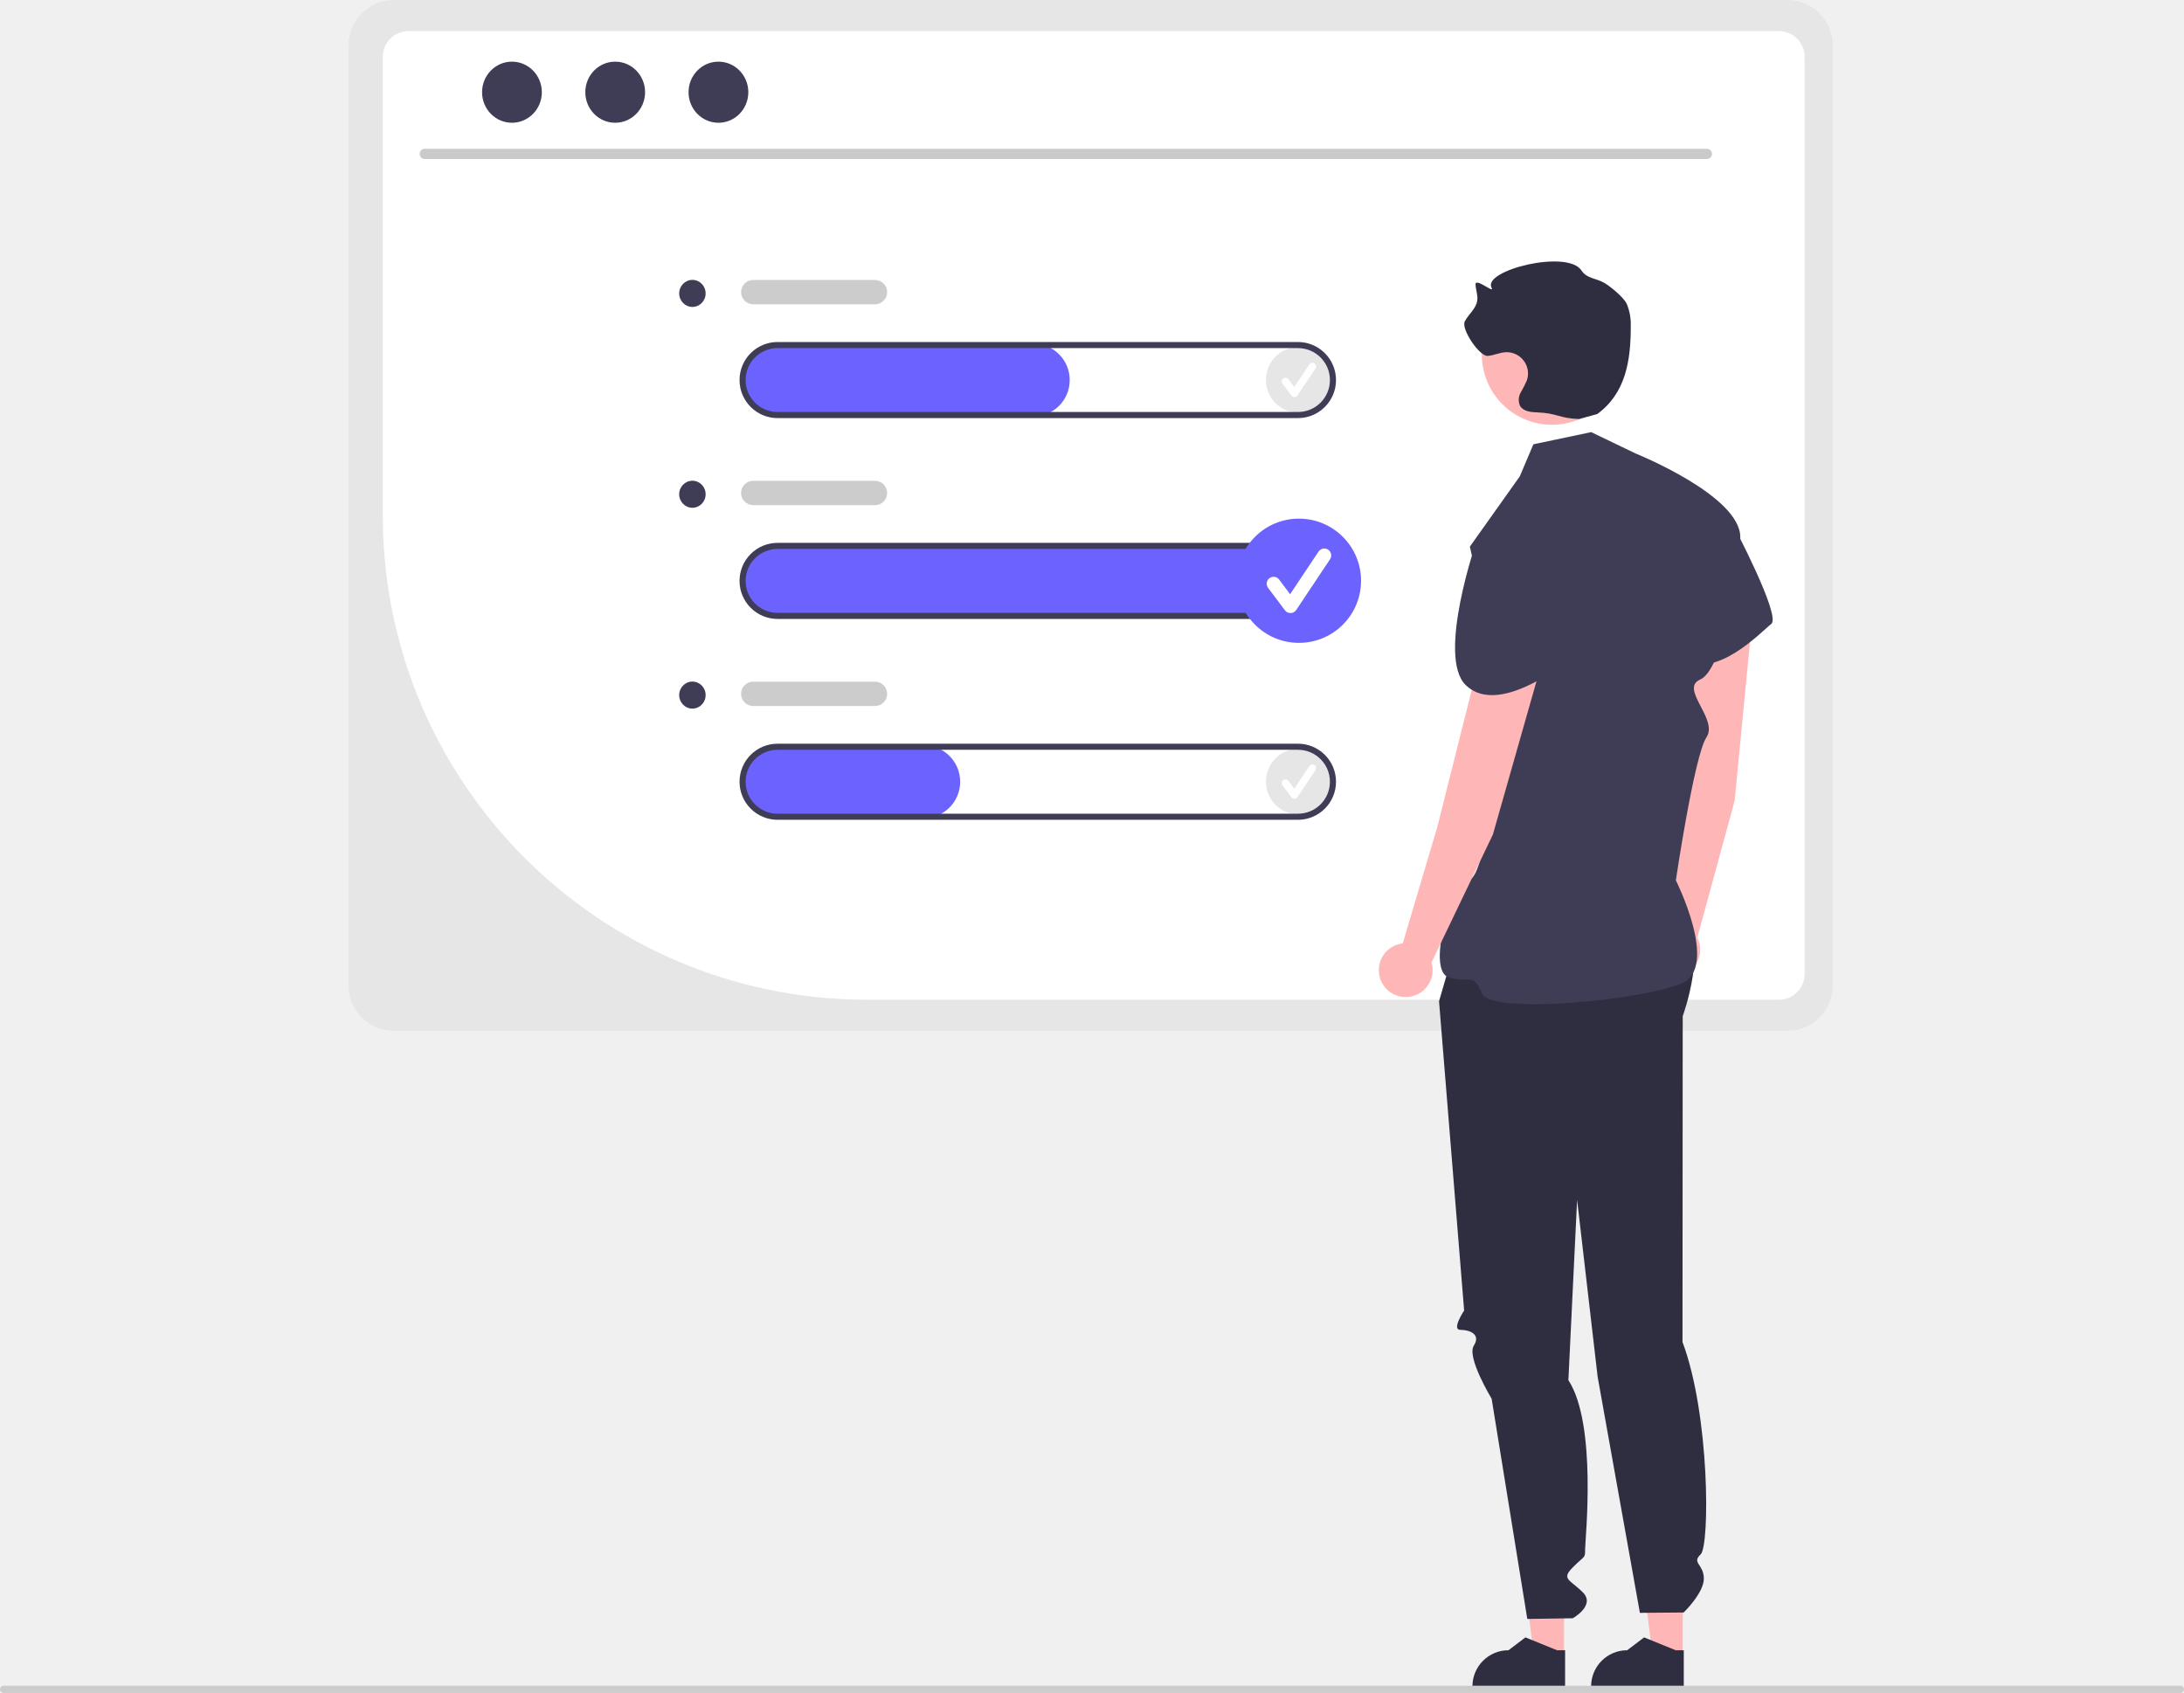
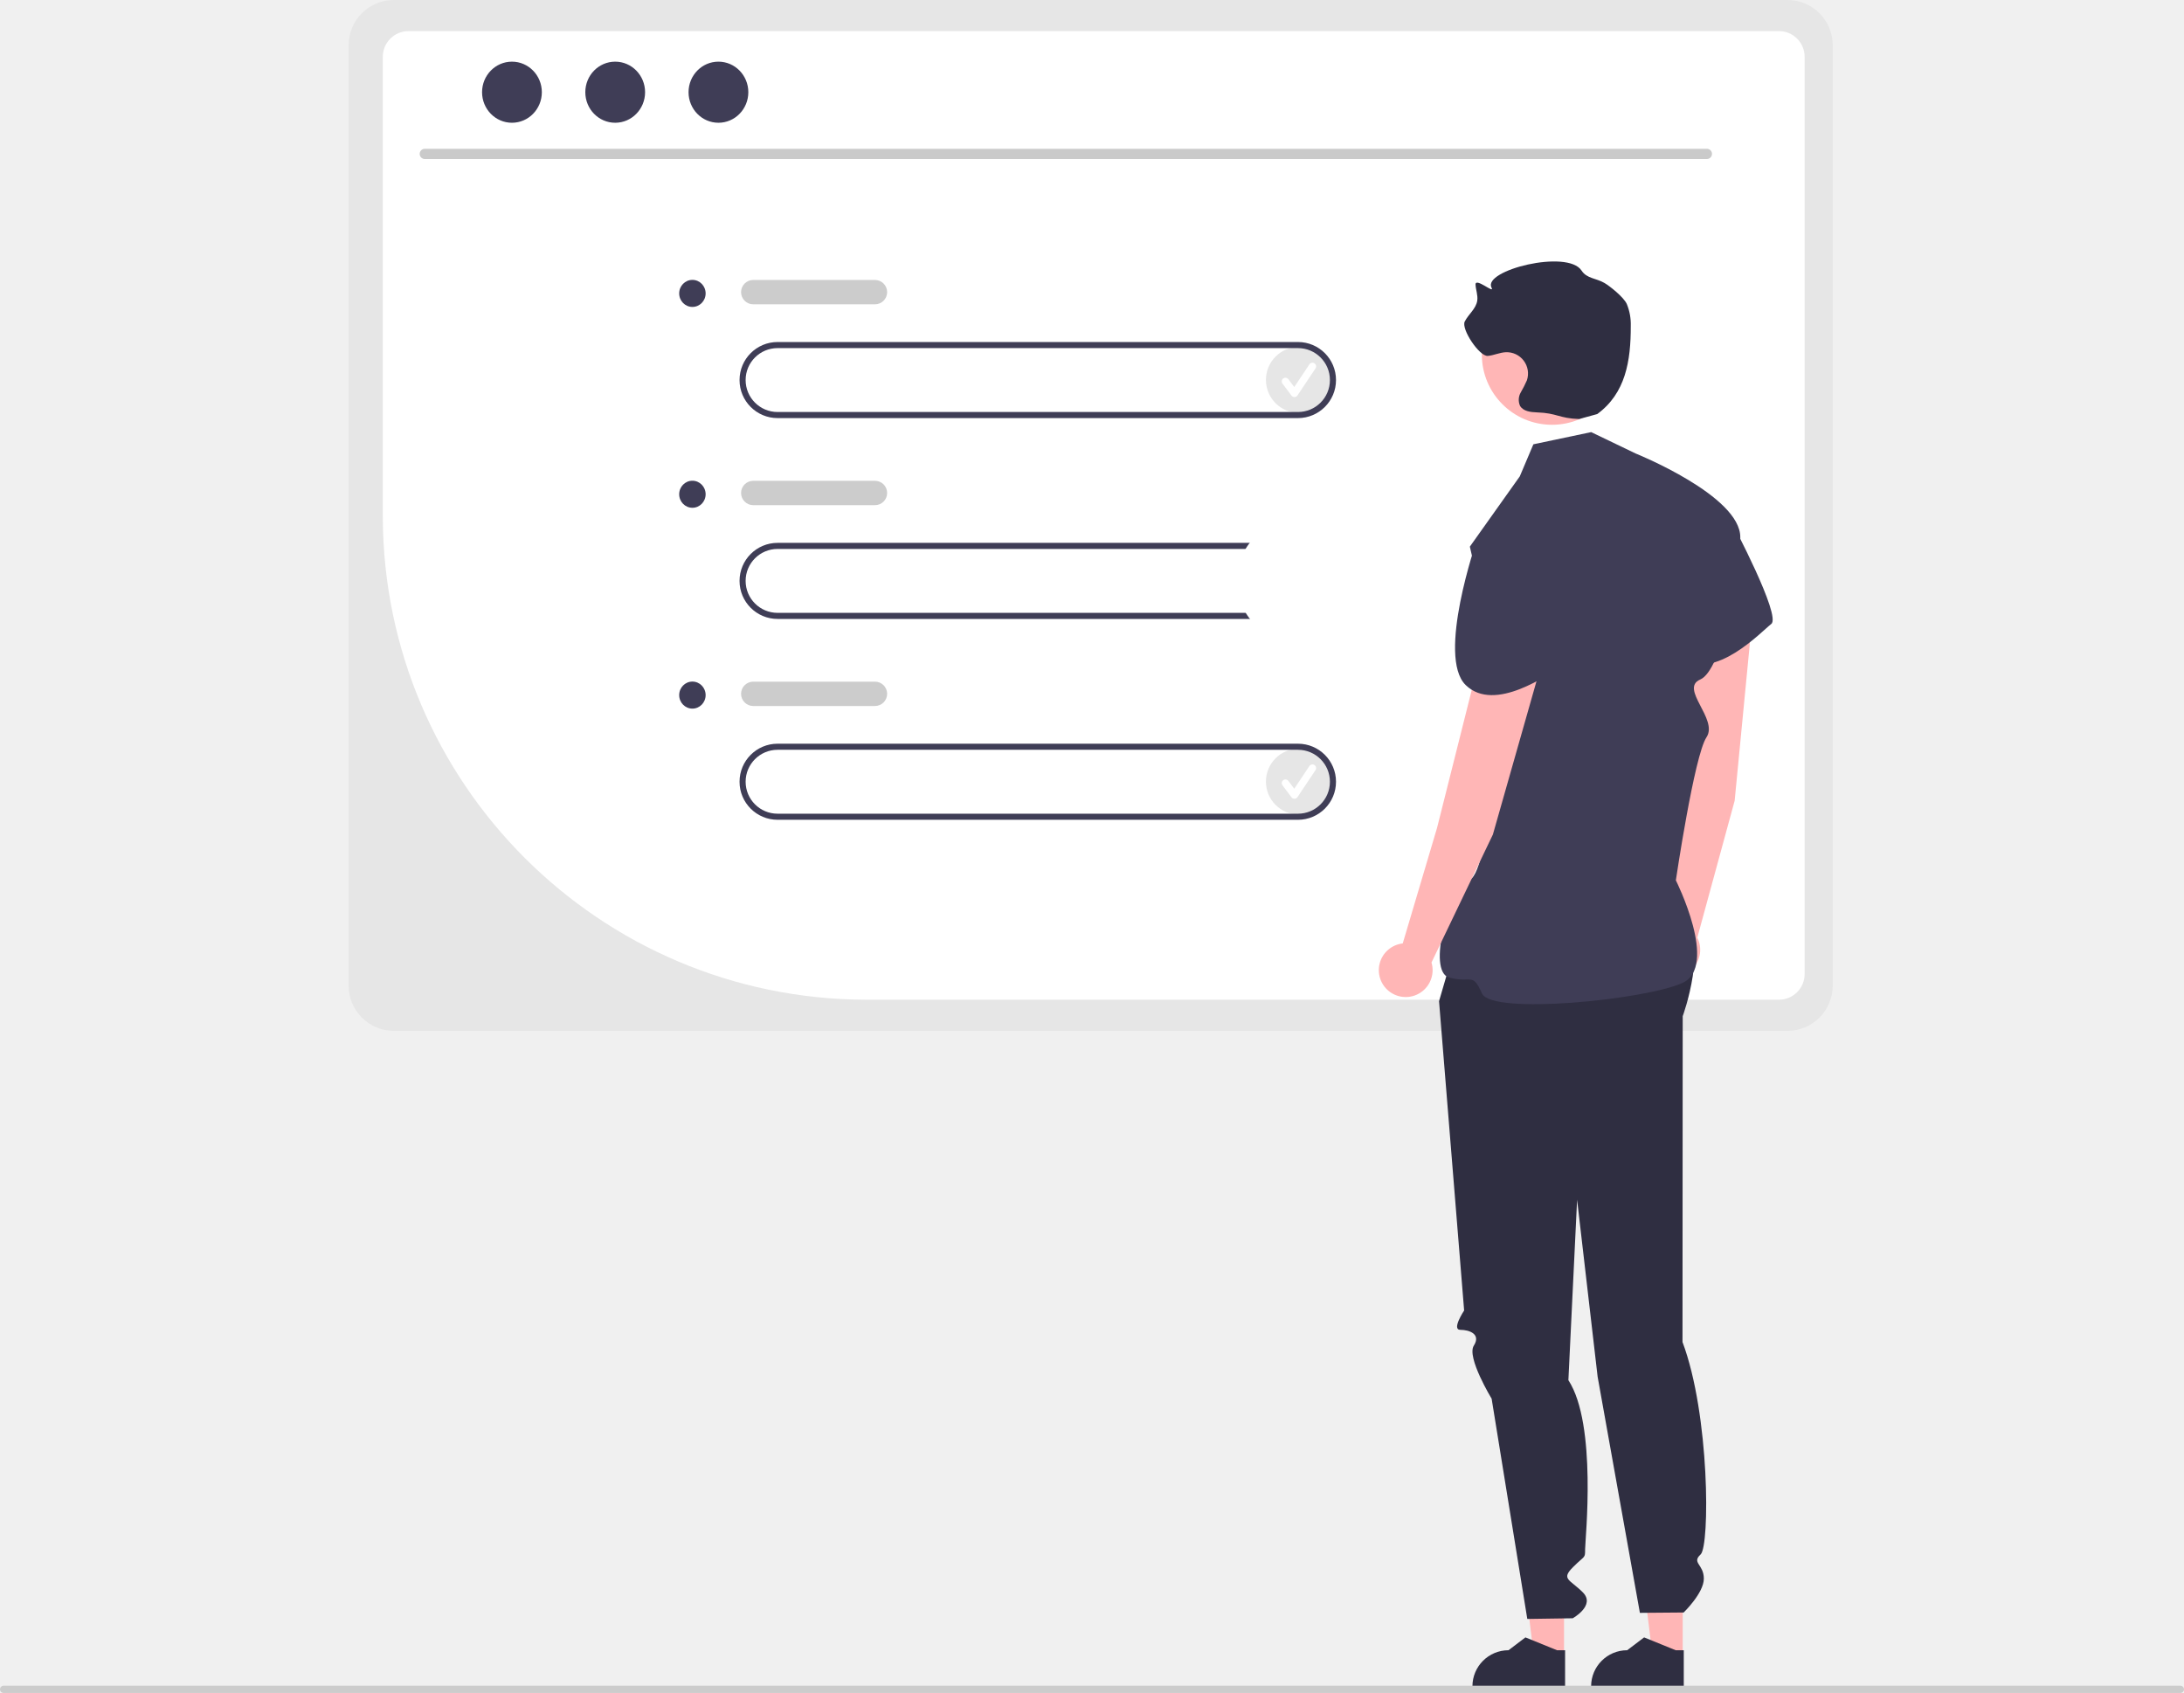
- <svg xmlns="http://www.w3.org/2000/svg" data-name="Layer 1" width="717.67" height="556.322">
+ <svg xmlns="http://www.w3.org/2000/svg" data-name="Layer 1" width="717.67" height="556.322" preserveAspectRatio="none" viewBox="0 0 717.67 556.322">
  <path d="M338.564,710.879l7.71-12.39,1.54,7.08c.27,1.24.54,2.5.79,3.75,2.19-1.87,4.52-3.6,6.8-5.26q10.5-7.62,20.99-15.26l-2.19,12.7c-1.35,7.82-2.76,15.8-6.1,22.95-.37.81-.77,1.61-1.2,2.39h-32.54a10.486,10.486,0,0,1-.54-2.24.773.773,0,0,1-.01-.15C333.304,719.599,335.984,715.029,338.564,710.879Z" transform="translate(-241.165 -171.839)" fill="#f0f0f0" />
  <path d="M828.559,171.839H370.562a14.868,14.868,0,0,0-14.844,14.844V495.741A14.858,14.858,0,0,0,370.562,510.585H828.559a14.858,14.858,0,0,0,14.844-14.844V186.683A14.868,14.868,0,0,0,828.559,171.839Z" transform="translate(-241.165 -171.839)" fill="#e6e6e6" />
  <path d="M825.737,500.353H525.641A159.157,159.157,0,0,1,366.95,341.661v-151.146a8.456,8.456,0,0,1,8.438-8.455H825.737a8.456,8.456,0,0,1,8.438,8.455V491.914A8.448,8.448,0,0,1,825.737,500.353Z" transform="translate(-241.165 -171.839)" fill="#fff" />
  <path d="M802.098,224.086H380.709a1.676,1.676,0,0,1,0-3.351H802.098a1.676,1.676,0,0,1,0,3.351Z" transform="translate(-241.165 -171.839)" fill="#cacaca" />
  <ellipse cx="168.229" cy="30.3" rx="9.821" ry="10.04" fill="#3f3d56" />
  <ellipse cx="202.155" cy="30.3" rx="9.821" ry="10.04" fill="#3f3d56" />
  <ellipse cx="236.081" cy="30.3" rx="9.821" ry="10.04" fill="#3f3d56" />
-   <path d="M667.681,374.729H497.033a12.211,12.211,0,0,1-12.324-11.181,12.007,12.007,0,0,1,11.167-12.792q.402-.027.806-.028h171a12,12,0,0,1,0,24Z" transform="translate(-241.165 -171.839)" fill="#6c63ff" />
+   <path d="M667.681,374.729H497.033a12.211,12.211,0,0,1-12.324-11.181,12.007,12.007,0,0,1,11.167-12.792q.402-.027.806-.028h171a12,12,0,0,1,0,24Z" transform="translate(-241.165 -171.839)" fill="#ffffff" />
  <circle cx="426.832" cy="124.841" r="10.841" fill="#e6e6e6" />
  <path d="M666.518,302.323a1.206,1.206,0,0,1-.965-.482l-2.958-3.944a1.206,1.206,0,1,1,1.93-1.447l1.935,2.58,4.97-7.455a1.206,1.206,0,0,1,2.012,1.331l-.005.007-5.915,8.873a1.207,1.207,0,0,1-.97.537Z" transform="translate(-241.165 -171.839)" fill="#fff" />
  <circle cx="426.832" cy="256.841" r="10.841" fill="#e6e6e6" />
  <path d="M666.518,434.323a1.206,1.206,0,0,1-.965-.482l-2.958-3.944a1.206,1.206,0,1,1,1.93-1.447l1.935,2.58,4.97-7.455a1.206,1.206,0,0,1,2.012,1.331l-.005.007-5.915,8.873a1.207,1.207,0,0,1-.97.537Z" transform="translate(-241.165 -171.839)" fill="#fff" />
-   <path d="M580.681,308.729H497.033a12.211,12.211,0,0,1-12.324-11.181,12.007,12.007,0,0,1,11.167-12.792q.402-.027.806-.028h84a12,12,0,0,1,0,24Z" transform="translate(-241.165 -171.839)" fill="#6c63ff" />
+   <path d="M580.681,308.729H497.033a12.211,12.211,0,0,1-12.324-11.181,12.007,12.007,0,0,1,11.167-12.792q.402-.027.806-.028h84a12,12,0,0,1,0,24Z" transform="translate(-241.165 -171.839)" fill="#ffffff" />
  <path d="M667.681,309.229h-171a12.5,12.5,0,0,1,0-25h171a12.5,12.5,0,0,1,0,25Zm-171-23a10.5,10.5,0,0,0,0,21h171a10.5,10.5,0,0,0,0-21Z" transform="translate(-241.165 -171.839)" fill="#3f3d56" />
  <path d="M667.681,375.229h-171a12.5,12.5,0,0,1,0-25h171a12.5,12.5,0,0,1,0,25Zm-171-23a10.5,10.5,0,0,0,0,21h171a10.5,10.5,0,0,0,0-21Z" transform="translate(-241.165 -171.839)" fill="#3f3d56" />
-   <path d="M544.681,440.729H497.033a12.211,12.211,0,0,1-12.324-11.181,12.007,12.007,0,0,1,11.167-12.792q.402-.027.806-.028h48a12,12,0,0,1,0,24Z" transform="translate(-241.165 -171.839)" fill="#6c63ff" />
+   <path d="M544.681,440.729H497.033a12.211,12.211,0,0,1-12.324-11.181,12.007,12.007,0,0,1,11.167-12.792q.402-.027.806-.028h48a12,12,0,0,1,0,24Z" transform="translate(-241.165 -171.839)" fill="#ffffff" />
  <path d="M667.681,441.229h-171a12.5,12.5,0,0,1,0-25h171a12.5,12.5,0,0,1,0,25Zm-171-23a10.5,10.5,0,0,0,0,21h171a10.5,10.5,0,0,0,0-21Z" transform="translate(-241.165 -171.839)" fill="#3f3d56" />
  <path d="M528.682,271.839h-40a4,4,0,0,1,0-8h40a4,4,0,0,1,0,8Z" transform="translate(-241.165 -171.839)" fill="#ccc" />
  <path d="M528.682,337.839h-40a4,4,0,0,1,0-8h40a4,4,0,0,1,0,8Z" transform="translate(-241.165 -171.839)" fill="#ccc" />
  <path d="M528.682,403.839h-40a4,4,0,0,1,0-8h40a4,4,0,0,1,0,8Z" transform="translate(-241.165 -171.839)" fill="#ccc" />
  <ellipse cx="227.528" cy="96.417" rx="4.346" ry="4.443" fill="#3f3d56" />
  <ellipse cx="227.528" cy="162.417" rx="4.346" ry="4.443" fill="#3f3d56" />
  <ellipse cx="227.528" cy="228.417" rx="4.346" ry="4.443" fill="#3f3d56" />
  <polygon points="513.946 544.191 504.045 544.19 499.335 506 513.948 506.001 513.946 544.191" fill="#ffb6b6" />
  <path d="M755.459,726.359l-30.447-.001v-.385a11.851,11.851,0,0,1,11.851-11.851h.001l5.562-4.219,10.377,4.22,2.658 0Z" transform="translate(-241.165 -171.839)" fill="#2f2e41" />
  <polygon points="552.946 544.191 543.045 544.19 538.335 506 552.948 506.001 552.946 544.191" fill="#ffb6b6" />
  <path d="M794.459,726.359l-30.447-.001v-.385a11.851,11.851,0,0,1,11.851-11.851h.001l5.562-4.219,10.377,4.22,2.658 0Z" transform="translate(-241.165 -171.839)" fill="#2f2e41" />
  <path d="M721.039,476.839l-7,24,8.246,101.645s-4.246,6.355-1.246,6.355,6.847,1.409,4.423,5.205,5.86,17.421,5.86,17.421L743.039,703.839l14.929-.22s7.59-4.228,3.331-8.504-7.26-4.276-3.26-8.276,4-2.795,4-5.898,4.008-41.016-5.496-55.559l2.864-59.295,6.745,58.161,13.888,77.591,14.382-.118s6.643-6.403,6.63-11.142-4.104-5.133-1.058-7.936,3.046-45.866-5.954-69.803l.069-107.071s8.843-24.031-.113-33.48S721.039,476.839,721.039,476.839Z" transform="translate(-241.165 -171.839)" fill="#2f2e41" />
  <path d="M811.18,434.965l6.029-62.449a10.127,10.127,0,0,0-8.98-11.01h0a10.127,10.127,0,0,0-11.169,8.964q-.029.267-.044.535L792.741,436.067l-4.263,39.424a8.837,8.837,0,1,0,10.425,4.466Z" transform="translate(-241.165 -171.839)" fill="#ffb6b6" />
  <path d="M788.572,340.861l21.722,2.723s16.276,30.678,12.926,33.282-18.488,18.847-29.648,11.4S788.572,340.861,788.572,340.861Z" transform="translate(-241.165 -171.839)" fill="#3f3d56" />
  <circle cx="509.998" cy="116.532" r="23.056" fill="#ffb6b6" />
  <path d="M760.072,309.537c-6.616-.217-7.217-1.965-13.833-2.182-2.107-.069-4.593-.358-5.611-2.203a4.862,4.862,0,0,1,.247-4.328,39.517,39.517,0,0,0,2.038-4.009,7.003,7.003,0,0,0-6.938-9.232c-2.013.087-3.904,1.034-5.912,1.207-2.754.237-8.842-8.854-7.575-11.31,1.234-2.391,3.718-4.194,4.108-6.856.255-1.741-.463-3.471-.562-5.228-.146-2.605,6.458,3.269,5.248.957-2.966-5.671,24.988-12.701,29.59-5.598,1.72,2.655,4.785,2.474,7.518,4.068,1.791,1.045,6.312,4.65,7.34,6.897a17.494,17.494,0,0,1,1.309,7.239c.041,11.526-1.715,22.129-11.012,28.942" transform="translate(-241.165 -171.839)" fill="#2f2e41" />
  <path d="M745.039,317.839l19-4,14.594,7.019s34.519,13.885,34.401,27.577-6.184,43.691-13.151,46.691,6.034,13,2.034,19-10.059,46.991-10.059,46.991,14.165,28.218,2.181,33.722-62.629,10.649-65.876,3.468-3.277-3.262-10.761-5.222.008-29.432,6.761-32.196,10.754-62.764,10.754-62.764l-10.754-46.654L740.571,328.378Z" transform="translate(-241.165 -171.839)" fill="#3f3d56" />
  <path d="M731.732,446.078l17.166-60.346a10.127,10.127,0,0,0-6.853-12.446h0a10.127,10.127,0,0,0-12.6,6.808q-.077.257-.14.519l-15.909,63.231L702.109,481.859a8.837,8.837,0,1,0,9.452,6.269Z" transform="translate(-241.165 -171.839)" fill="#ffb6b6" />
  <path d="M726.423,349.442l20.878,6.587s13.58,19.94,8.496,22.785-6.991,2.243-4.38,7.261,6.375,3.06,2.611,5.018-21.577,15.213-31.216,5.88S726.423,349.442,726.423,349.442Z" transform="translate(-241.165 -171.839)" fill="#3f3d56" />
  <path d="M241.165,726.971a1.186,1.186,0,0,0,1.183,1.19H957.645a1.19,1.19,0,1,0,0-2.38H242.355a1.186,1.186,0,0,0-1.19,1.183Z" transform="translate(-241.165 -171.839)" fill="#ccc" />
-   <circle cx="426.832" cy="190.841" r="20.412" fill="#6c63ff" />
+   <circle cx="426.832" cy="190.841" r="20.412" fill="#ffffff" />
  <path d="M665.213,373.304a2.27,2.27,0,0,1-1.816-.908l-5.569-7.425a2.271,2.271,0,0,1,3.633-2.724l3.643,4.857,9.357-14.036a2.271,2.271,0,0,1,3.788,2.505l-.009.014-11.137,16.706a2.272,2.272,0,0,1-1.826,1.01Z" transform="translate(-241.165 -171.839)" fill="#fff" />
</svg>
